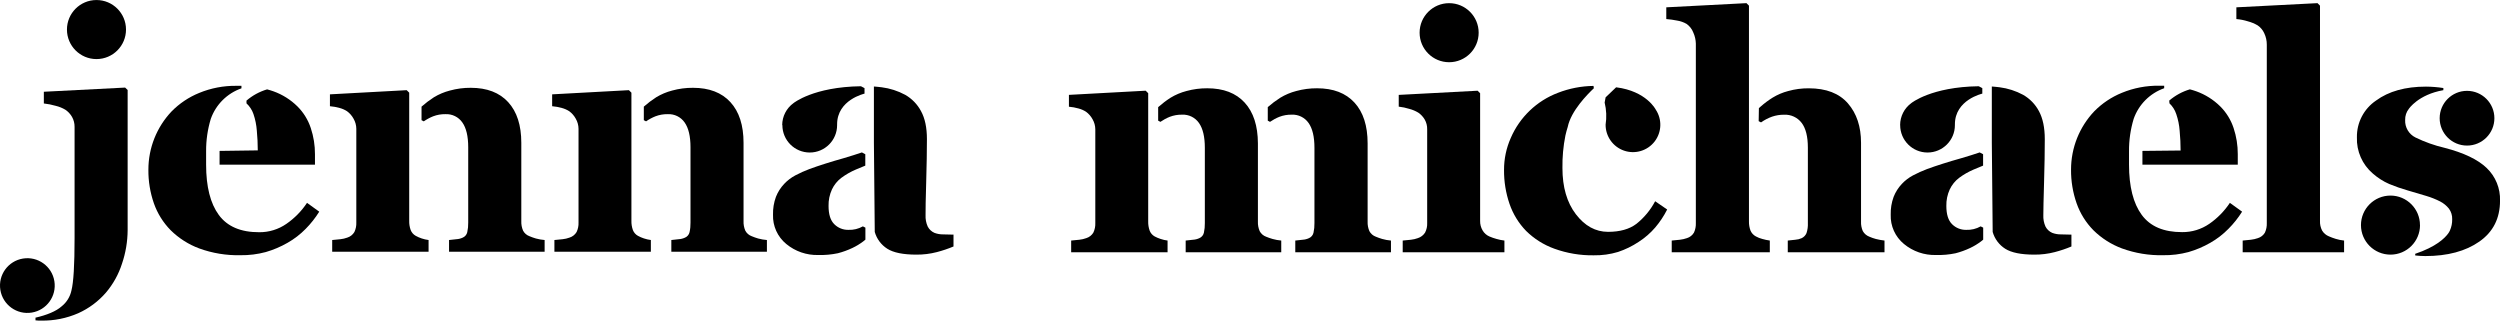
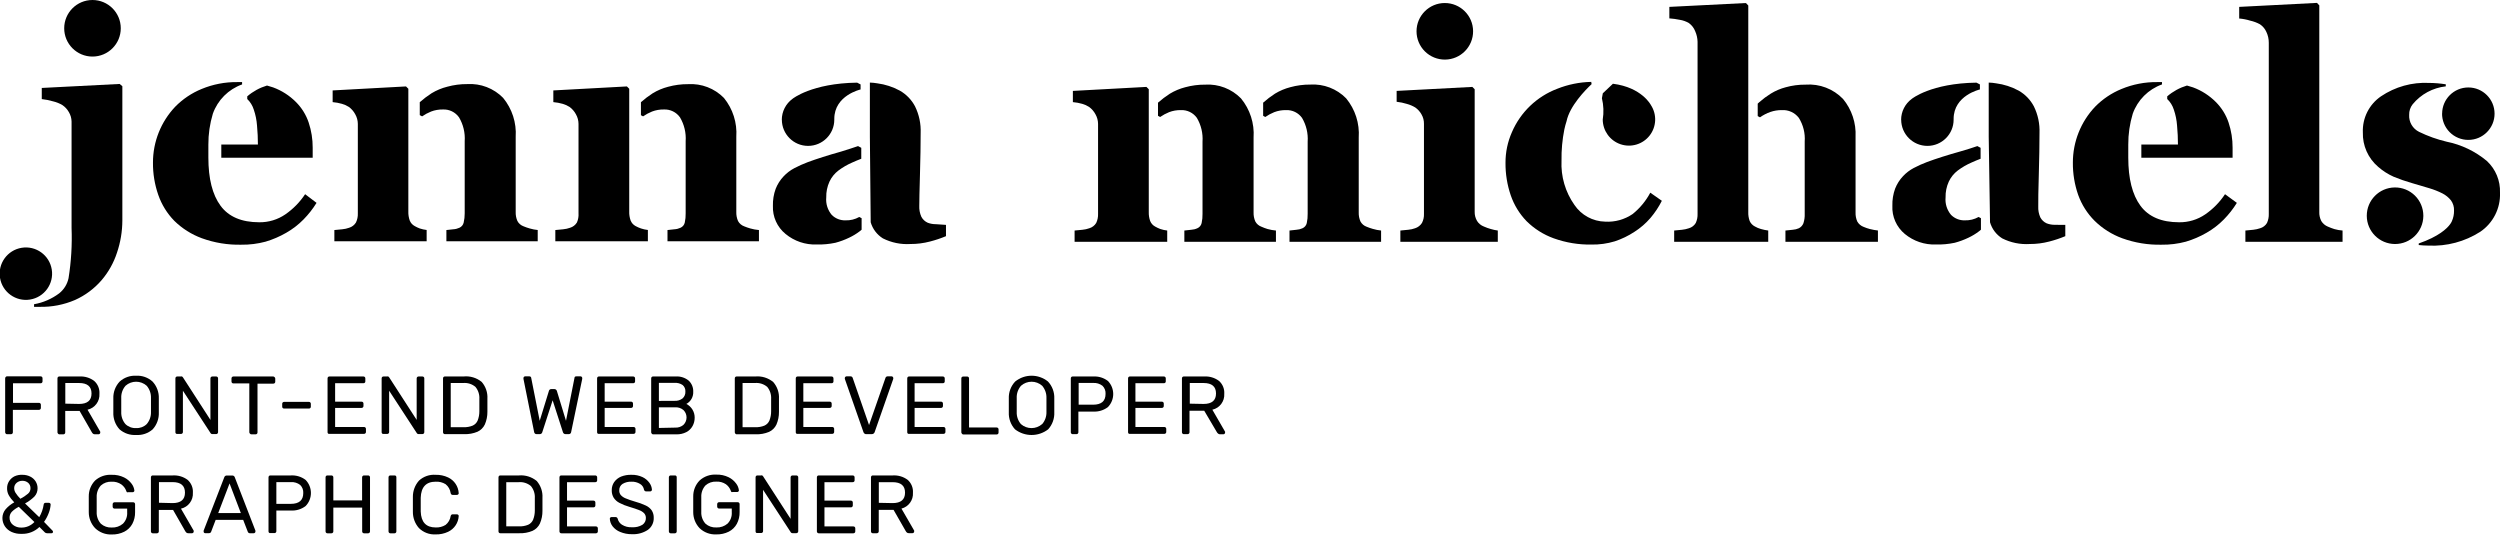
- <svg xmlns="http://www.w3.org/2000/svg" id="Layer_1" data-name="Layer 1" viewBox="0 0 993.99 127.47">
-   <defs>
-     <style>.cls-1{isolation:isolate;}</style>
-   </defs>
-   <g class="cls-1">
-     <g class="cls-1">
-       <path d="M.14,115.28a10.88,10.88,0,1,1,12.48,9A10.88,10.88,0,0,1,.14,115.28Zm50.61-79.5V91.51a42,42,0,0,1-2.24,13.31,33.53,33.53,0,0,1-6.39,11.52,31.76,31.76,0,0,1-11,8.19,35.24,35.24,0,0,1-14.76,2.94c-.79,0-1.54,0-2.25-.1l0-1.07c4.41-1,8.24-2.54,10.42-4.52a10.9,10.9,0,0,0,3.87-6.27q1.25-4.8,1.25-20.86V50.43a7.85,7.85,0,0,0-1-3.93A8.57,8.57,0,0,0,26,43.64a13.64,13.64,0,0,0-3.87-1.57,27.56,27.56,0,0,0-4.7-.93V36.48l32.32-1.66Zm-24.13-24A11.74,11.74,0,1,1,38.36,23.49,11.74,11.74,0,0,1,26.62,11.74Z" />
-       <path d="M126.93,84.16A39,39,0,0,1,121.53,91a32.78,32.78,0,0,1-7.2,5.54,39.43,39.43,0,0,1-8.67,3.68,36.9,36.9,0,0,1-10.08,1.25,44.9,44.9,0,0,1-16.35-2.69,32.08,32.08,0,0,1-11.36-7.23,28.94,28.94,0,0,1-6.69-10.72A39.57,39.57,0,0,1,59,67.46a33.64,33.64,0,0,1,9.22-23.16,32.62,32.62,0,0,1,11-7.36A37.5,37.5,0,0,1,94,34.12c.67,0,1.32,0,2,0v1A19.88,19.88,0,0,0,83.8,47.29h0A43.46,43.46,0,0,0,81.95,60.1v5.38q0,13.12,5.06,20t16.06,6.85A18.66,18.66,0,0,0,113.88,89a30.86,30.86,0,0,0,8.19-8.35ZM98,41.09,98,40a22.43,22.43,0,0,1,8.2-4.47c.88.24,1.74.49,2.53.78a26,26,0,0,1,9.53,6,21.81,21.81,0,0,1,5.31,8.61,32.46,32.46,0,0,1,1.66,10.4v4.16H87.3V60l15.19-.21q0-3.84-.38-7.87a26.25,26.25,0,0,0-1.34-6.59A10.4,10.4,0,0,0,98,41.09Z" />
-     </g>
-     <g class="cls-1">
-       <path d="M167.62,94.79a14.33,14.33,0,0,0,2.78.64v4.67H132.08V95.43c1.11-.09,2.2-.19,3.26-.32a11.38,11.38,0,0,0,2.75-.64,5,5,0,0,0,2.81-2.21,8.07,8.07,0,0,0,.77-3.8V51.21a8.14,8.14,0,0,0-1.09-4,9,9,0,0,0-2.62-3,10.59,10.59,0,0,0-2.91-1.28,20.57,20.57,0,0,0-3.87-.7V37.51l30.52-1.66,1,1V87.75a10.27,10.27,0,0,0,.58,3.71,4.48,4.48,0,0,0,2,2.3A14.37,14.37,0,0,0,167.62,94.79Zm48.92.64v4.67h-38V95.43q1.4-.19,2.92-.32a6.92,6.92,0,0,0,2.54-.64,3.07,3.07,0,0,0,1.78-2.14,16.19,16.19,0,0,0,.38-3.87V58.57q0-6.59-2.34-9.89a7.72,7.72,0,0,0-6.71-3.29,13.07,13.07,0,0,0-4.91.86,18.8,18.8,0,0,0-3.71,2l-.89-.47,0-5.38a40.38,40.38,0,0,1,4.91-3.72A23.7,23.7,0,0,1,178.88,36a30.54,30.54,0,0,1,8.29-1.09q9.66,0,14.88,5.7t5.22,16.19v31.1a8.74,8.74,0,0,0,.7,3.81,4.67,4.67,0,0,0,2.56,2.21,22.56,22.56,0,0,0,2.53.9A18.6,18.6,0,0,0,216.55,95.43Z" />
-       <path d="M256,94.79a14.33,14.33,0,0,0,2.78.64v4.67H220.43V95.43c1.11-.09,2.2-.19,3.26-.32a11.38,11.38,0,0,0,2.75-.64,5,5,0,0,0,2.81-2.21,8.07,8.07,0,0,0,.77-3.8V51.21a8.14,8.14,0,0,0-1.09-4,9,9,0,0,0-2.62-3,10.59,10.59,0,0,0-2.91-1.28,20.57,20.57,0,0,0-3.87-.7V37.51l30.52-1.66,1,1V87.75a10.27,10.27,0,0,0,.58,3.71,4.48,4.48,0,0,0,2,2.3A14.37,14.37,0,0,0,256,94.79Zm48.92.64v4.67h-38V95.43q1.4-.19,2.92-.32a6.92,6.92,0,0,0,2.54-.64,3.07,3.07,0,0,0,1.78-2.14,16.19,16.19,0,0,0,.38-3.87V58.57q0-6.59-2.34-9.89a7.72,7.72,0,0,0-6.71-3.29,13.07,13.07,0,0,0-4.91.86,18.8,18.8,0,0,0-3.71,2l-.89-.47,0-5.38a40.38,40.38,0,0,1,4.91-3.72A23.7,23.7,0,0,1,267.24,36a30.54,30.54,0,0,1,8.29-1.09q9.66,0,14.88,5.7t5.22,16.19v31.1a8.74,8.74,0,0,0,.7,3.81,4.67,4.67,0,0,0,2.56,2.21,22.56,22.56,0,0,0,2.53.9A18.6,18.6,0,0,0,304.9,95.43Z" />
-       <path d="M342.69,60.6l1.35.72v4.53c-1.26.49-2.51,1-3.76,1.56a28.37,28.37,0,0,0-5.78,3.31,12.39,12.39,0,0,0-3.72,4.59,14.92,14.92,0,0,0-1.35,6.58q0,5,2.28,7.25a7.69,7.69,0,0,0,5.62,2.25A10.75,10.75,0,0,0,343.08,90l1,.51v4.77c-.27.22-.55.47-.83.68a24.17,24.17,0,0,1-4.32,2.62,32.57,32.57,0,0,1-5.8,2.11,33.45,33.45,0,0,1-7.79.7A19.15,19.15,0,0,1,312.61,97a14.4,14.4,0,0,1-5.26-11.63,19.24,19.24,0,0,1,1.15-7.08,16,16,0,0,1,3.27-5.16,17,17,0,0,1,4.45-3.4,49.11,49.11,0,0,1,5.55-2.5q5.77-2.12,13.84-4.39C338.39,62,340.71,61.29,342.69,60.6ZM311,49.72A10.83,10.83,0,0,1,315.49,41l0,0s7.87-6.46,26.82-6.71l1.42.75v2.19s-10.9,2.44-10.9,12.21l0,0c0,.11,0,.21,0,.32a10.88,10.88,0,0,1-21.76,0Zm68.11,43.56V98a48.35,48.35,0,0,1-6.64,2.24,31.3,31.3,0,0,1-8.11,1q-7.86,0-11.56-2.33a11.71,11.71,0,0,1-5-6.69l-.34-35.47V34.39c1,.1,2.11.17,3.1.31a26.93,26.93,0,0,1,9.34,3,16.22,16.22,0,0,1,6.3,6.5q2.34,4.26,2.34,11.1,0,7.23-.29,17.15T368,85.54a9.94,9.94,0,0,0,.86,4.54,5.5,5.5,0,0,0,2.66,2.5,9.46,9.46,0,0,0,3.42.61Q377.24,93.29,379.16,93.29Z" />
-     </g>
-     <g class="cls-1">
-       <path d="M461.44,95a14.24,14.24,0,0,0,2.78.64v4.67H425.89V95.64q1.66-.13,3.26-.32a11.36,11.36,0,0,0,2.75-.64,5,5,0,0,0,2.82-2.21,8.1,8.1,0,0,0,.77-3.81V51.42a8.12,8.12,0,0,0-1.09-4,9,9,0,0,0-2.62-3,10.6,10.6,0,0,0-2.91-1.28,20.56,20.56,0,0,0-3.87-.71V37.72l30.52-1.66,1,1V88a10.27,10.27,0,0,0,.58,3.71,4.47,4.47,0,0,0,2,2.3A14,14,0,0,0,461.44,95Zm44.49,0a18.45,18.45,0,0,0,3.49.64v4.67h-38V95.64c.93-.13,1.9-.23,2.92-.32a6.9,6.9,0,0,0,2.54-.64,3.07,3.07,0,0,0,1.78-2.14,16.2,16.2,0,0,0,.38-3.87V58.78q0-6.59-2.34-9.89a7.72,7.72,0,0,0-6.71-3.3,13.07,13.07,0,0,0-4.91.86,19.06,19.06,0,0,0-3.71,2l-.89-.48,0-5.37a40.56,40.56,0,0,1,4.91-3.73,23.74,23.74,0,0,1,6.37-2.69A30.54,30.54,0,0,1,480,35.1q9.66,0,14.88,5.7T500.14,57v31.1a8.72,8.72,0,0,0,.71,3.81,4.67,4.67,0,0,0,2.56,2.21A22.4,22.4,0,0,0,505.93,95Zm47.11.64v4.67H515V95.64c.93-.13,1.9-.23,2.92-.32a6.93,6.93,0,0,0,2.54-.64,3.09,3.09,0,0,0,1.78-2.14,16.37,16.37,0,0,0,.38-3.87V58.78q0-6.59-2.34-9.89a7.73,7.73,0,0,0-6.71-3.3,13.08,13.08,0,0,0-4.91.86,19,19,0,0,0-3.71,2l-.89-.48,0-5.38A41.15,41.15,0,0,1,509,38.88a23.73,23.73,0,0,1,6.37-2.69,30.54,30.54,0,0,1,8.29-1.09q9.66,0,14.88,5.7T543.76,57v31.1a8.72,8.72,0,0,0,.71,3.81A4.67,4.67,0,0,0,547,94.1a22.33,22.33,0,0,0,2.53.9A18.47,18.47,0,0,0,553,95.64Z" />
-     </g>
-     <g class="cls-1">
-       <path d="M598.15,95.64v4.67H557.71V95.64q1.67-.13,3.27-.32a11.37,11.37,0,0,0,2.75-.64,5.31,5.31,0,0,0,2.88-2.21,7.57,7.57,0,0,0,.83-3.81V51.42a7.46,7.46,0,0,0-1-3.93,8.48,8.48,0,0,0-2.56-2.72,13.62,13.62,0,0,0-3.49-1.47,22.77,22.77,0,0,0-4.26-.9V37.73l31.36-1.66,1,1V87.83a7.16,7.16,0,0,0,1,3.81A5.8,5.8,0,0,0,592.14,94,20.9,20.9,0,0,0,595,95,19.1,19.1,0,0,0,598.15,95.64ZM564.43,13a11.74,11.74,0,1,1,11.74,11.74A11.74,11.74,0,0,1,564.43,13Z" />
-     </g>
-     <g class="cls-1">
-       <path d="M662.86,83.3a36.43,36.43,0,0,1-4.74,7.14,30.24,30.24,0,0,1-6.59,5.73,34.44,34.44,0,0,1-8.19,4,31.49,31.49,0,0,1-9.66,1.34A44,44,0,0,1,618,98.88a30.91,30.91,0,0,1-11.23-7.07,28.94,28.94,0,0,1-6.59-10.75A40.56,40.56,0,0,1,598,67.56a31,31,0,0,1,2.66-12.67,33.3,33.3,0,0,1,18.81-18,40.35,40.35,0,0,1,14.1-2.73l.14.93c-2.59,2.44-9.08,9-10.39,15.39h0c-.33,1.06-.65,2.17-.92,3.4a61,61,0,0,0-1.18,12.93q0,11.39,5.34,18.37t12.77,7q7.1,0,11.29-3.17a28.49,28.49,0,0,0,7.46-9ZM638,40.78h0l.38-2.07,4.18-4c12.06,1.5,15.75,8.86,15.75,8.86h0a10.88,10.88,0,1,1-19.93,6A22.38,22.38,0,0,0,638,40.78Z" />
-     </g>
-     <g class="cls-1">
-       <path d="M700.67,95a20.9,20.9,0,0,0,3,.64v4.67h-39V95.64q1.67-.13,3.25-.32a12.52,12.52,0,0,0,2.8-.64,4.86,4.86,0,0,0,2.8-2.21,8.32,8.32,0,0,0,.74-3.81V17.31a11.31,11.31,0,0,0-1-4.35,7.45,7.45,0,0,0-2.69-3.46,10.81,10.81,0,0,0-3.71-1.31,34.89,34.89,0,0,0-4.35-.61V2.91l31.87-1.66,1,1V88A9.91,9.91,0,0,0,696,91.7,4.71,4.71,0,0,0,698.14,94,10.49,10.49,0,0,0,700.67,95Zm48.6.64v4.67H710.81V95.64l3-.32a7.36,7.36,0,0,0,2.56-.64,3.92,3.92,0,0,0,1.89-2,11.1,11.1,0,0,0,.54-4V58.72q0-6.59-2.46-9.85a8.26,8.26,0,0,0-7-3.26,14.4,14.4,0,0,0-4.77.77,17.85,17.85,0,0,0-4.32,2.24l-.07.05-.94-.5.09-5.17.7-.63a36.11,36.11,0,0,1,4.76-3.55,23,23,0,0,1,6.17-2.62,29.72,29.72,0,0,1,8.21-1.09q10.35,0,15.56,6t5.21,15.68V88.09a8.53,8.53,0,0,0,.7,3.78,5,5,0,0,0,2.62,2.24,18,18,0,0,0,2.56.9A25.34,25.34,0,0,0,749.27,95.64Z" />
-     </g>
-     <g class="cls-1">
-       <path d="M787.12,60.6l1.35.72v4.53c-1.26.49-2.51,1-3.76,1.56a28.37,28.37,0,0,0-5.78,3.31,12.4,12.4,0,0,0-3.72,4.59,14.92,14.92,0,0,0-1.35,6.58q0,5,2.28,7.25a7.69,7.69,0,0,0,5.62,2.25A10.75,10.75,0,0,0,787.51,90l1,.51v4.77c-.27.22-.55.47-.83.68a24.16,24.16,0,0,1-4.32,2.62,32.58,32.58,0,0,1-5.8,2.11,33.46,33.46,0,0,1-7.79.7A19.15,19.15,0,0,1,757,97a14.4,14.4,0,0,1-5.26-11.63,19.25,19.25,0,0,1,1.15-7.08,16.05,16.05,0,0,1,3.27-5.16,16.94,16.94,0,0,1,4.45-3.4,49.12,49.12,0,0,1,5.55-2.5q5.77-2.12,13.84-4.39C782.82,62,785.14,61.29,787.12,60.6ZM755.48,49.72A10.84,10.84,0,0,1,759.92,41l0,0s7.87-6.46,26.82-6.71l1.42.75v2.19s-10.9,2.44-10.9,12.21l0,0c0,.11,0,.21,0,.32a10.88,10.88,0,0,1-21.76,0Zm68.11,43.56V98a48.35,48.35,0,0,1-6.64,2.24,31.3,31.3,0,0,1-8.11,1q-7.86,0-11.56-2.33a11.7,11.7,0,0,1-5-6.69l-.34-35.47V34.39c1,.1,2.11.17,3.1.31a26.94,26.94,0,0,1,9.34,3,16.23,16.23,0,0,1,6.3,6.5Q813,48.49,813,55.34q0,7.23-.29,17.15t-.29,13.05a10,10,0,0,0,.86,4.54,5.5,5.5,0,0,0,2.66,2.5,9.46,9.46,0,0,0,3.42.61Q821.67,93.29,823.59,93.29Z" />
-     </g>
-     <g class="cls-1">
-       <path d="M891.45,84.16A38.94,38.94,0,0,1,886,91a32.78,32.78,0,0,1-7.2,5.54,39.42,39.42,0,0,1-8.67,3.68,36.9,36.9,0,0,1-10.08,1.25,44.89,44.89,0,0,1-16.35-2.69,32.07,32.07,0,0,1-11.36-7.23,28.94,28.94,0,0,1-6.69-10.72,39.55,39.55,0,0,1-2.21-13.41,33.64,33.64,0,0,1,9.22-23.16,32.62,32.62,0,0,1,11-7.36,37.5,37.5,0,0,1,14.81-2.82c.67,0,1.32,0,2,0v1a19.88,19.88,0,0,0-12.13,12.17h0a43.43,43.43,0,0,0-1.85,12.81v5.38q0,13.12,5.06,20t16.06,6.85A18.66,18.66,0,0,0,878.4,89a30.86,30.86,0,0,0,8.19-8.35ZM862.57,41.09l-.09-1.1a22.43,22.43,0,0,1,8.21-4.47c.88.24,1.74.49,2.53.78a26,26,0,0,1,9.54,6,21.81,21.81,0,0,1,5.31,8.61,32.47,32.47,0,0,1,1.66,10.4v4.16H851.82V60L867,59.84q0-3.84-.38-7.87a26.28,26.28,0,0,0-1.34-6.59A10.4,10.4,0,0,0,862.57,41.09Z" />
-       <path d="M932,95.64v4.67H891.68V95.64q1.68-.13,3.25-.32a12.55,12.55,0,0,0,2.8-.64,4.87,4.87,0,0,0,2.8-2.21,8.35,8.35,0,0,0,.74-3.81V17.76a10.34,10.34,0,0,0-1-4.51,7.54,7.54,0,0,0-2.65-3.17,15.45,15.45,0,0,0-3.87-1.6,21.25,21.25,0,0,0-4.58-.9V2.91l32.25-1.66,1,1V87.83a7.69,7.69,0,0,0,.84,3.84,5.59,5.59,0,0,0,2.71,2.3,25,25,0,0,0,2.7,1A16.67,16.67,0,0,0,932,95.64Z" />
-       <path d="M994,79.8q0,10.5-8.22,16.25t-21.47,5.76a39.52,39.52,0,0,1-4-.23l-.05-.66c8.26-2.76,11.75-6.2,13.06-8l.07-.09a6.1,6.1,0,0,0,.68-1.17l0,0a10.37,10.37,0,0,0,.91-4.47,6.73,6.73,0,0,0-1.28-4.22,10.94,10.94,0,0,0-3.52-2.88,32.76,32.76,0,0,0-5.47-2.18l-7.33-2.17a69.58,69.58,0,0,1-7.46-2.59A25.38,25.38,0,0,1,943.43,69a18.06,18.06,0,0,1-6.33-14.4A17.29,17.29,0,0,1,944.68,40q7.58-5.56,19.87-5.56a46.18,46.18,0,0,1,6.92.56v.85c-10,1.76-13.73,7.43-13.73,7.43h0a6.78,6.78,0,0,0-1.46,4.39,7.38,7.38,0,0,0,4.12,7,55,55,0,0,0,11.53,4.1q11.43,2.94,16.74,8A17.18,17.18,0,0,1,994,79.8Zm-31.81,9.7a11.74,11.74,0,1,1-11.74-11.74A11.74,11.74,0,0,1,962.17,89.5ZM970,47a10.88,10.88,0,1,1,10.88,10.88A10.88,10.88,0,0,1,970,47Z" />
-     </g>
+ <svg xmlns="http://www.w3.org/2000/svg" viewBox="0 0 363.3 77.61">
+   <g id="Layer_1" data-name="Layer 1">
+     <path d="M0,40.38a3.81,3.81,0,1,1,4.37,3.15A3.81,3.81,0,0,1,0,40.38ZM17.78,12.53V32.05A14.69,14.69,0,0,1,17,36.72a11.74,11.74,0,0,1-2.24,4,11.13,11.13,0,0,1-3.85,2.87,12.35,12.35,0,0,1-5.17,1c-.28,0-.54,0-.79,0v-.38a8.55,8.55,0,0,0,3.65-1.58,3.82,3.82,0,0,0,1.36-2.2,37.12,37.12,0,0,0,.44-7.31V17.66A2.75,2.75,0,0,0,10,16.28a3,3,0,0,0-.92-1,4.77,4.77,0,0,0-1.36-.55,9.64,9.64,0,0,0-1.65-.33V12.78l11.32-.58ZM9.33,4.11a4.11,4.11,0,1,1,4.11,4.11A4.11,4.11,0,0,1,9.33,4.11Z" />
+     <path d="M46,29.48a13.61,13.61,0,0,1-1.89,2.41,11.49,11.49,0,0,1-2.52,1.94,13.83,13.83,0,0,1-3,1.29,12.92,12.92,0,0,1-3.53.44,15.72,15.72,0,0,1-5.73-.94,11.24,11.24,0,0,1-4-2.53A10.15,10.15,0,0,1,23,28.32a13.86,13.86,0,0,1-.77-4.7,11.78,11.78,0,0,1,3.23-8.11,11.43,11.43,0,0,1,3.84-2.58,13.14,13.14,0,0,1,5.19-1l.69,0v.34a7,7,0,0,0-4.25,4.26h0a15.23,15.23,0,0,0-.65,4.49v1.88q0,4.6,1.77,7t5.63,2.4a6.54,6.54,0,0,0,3.79-1.15,10.81,10.81,0,0,0,2.87-2.93ZM35.93,14.39l0-.39a7.85,7.85,0,0,1,2.87-1.57c.31.08.61.17.89.27A9.13,9.13,0,0,1,43,14.82a7.65,7.65,0,0,1,1.86,3,11.37,11.37,0,0,1,.58,3.64v1.46H32.16V21L37.48,21q0-1.34-.13-2.76a9.17,9.17,0,0,0-.47-2.31A3.64,3.64,0,0,0,35.93,14.39Z" />
+     <path d="M61,33.2a5,5,0,0,0,1,.22v1.64H48.59V33.43l1.14-.11a4,4,0,0,0,1-.22,1.75,1.75,0,0,0,1-.77A2.83,2.83,0,0,0,52,31v-13a2.85,2.85,0,0,0-.38-1.4,3.17,3.17,0,0,0-.92-1.06,3.71,3.71,0,0,0-1-.45,7.19,7.19,0,0,0-1.36-.25V13.14L59,12.56l.34.34V30.74a3.59,3.59,0,0,0,.2,1.3,1.57,1.57,0,0,0,.72.81A5.09,5.09,0,0,0,61,33.2Zm17.14.22v1.64H64.87V33.43l1-.11a2.43,2.43,0,0,0,.89-.22,1.08,1.08,0,0,0,.62-.75A5.68,5.68,0,0,0,67.53,31V20.52a6,6,0,0,0-.82-3.46,2.71,2.71,0,0,0-2.35-1.15,4.58,4.58,0,0,0-1.72.3,6.6,6.6,0,0,0-1.3.7L61,16.73V14.85a14.17,14.17,0,0,1,1.72-1.3A8.32,8.32,0,0,1,65,12.6a10.71,10.71,0,0,1,2.9-.38,6.71,6.71,0,0,1,5.21,2,8.09,8.09,0,0,1,1.83,5.67v10.9a3.06,3.06,0,0,0,.25,1.33,1.64,1.64,0,0,0,.9.77,8,8,0,0,0,.89.31A6.51,6.51,0,0,0,78.18,33.43Z" />
+     <path d="M93.15,33.2a5,5,0,0,0,1,.22v1.64H80.7V33.43l1.14-.11a4,4,0,0,0,1-.22,1.75,1.75,0,0,0,1-.77A2.83,2.83,0,0,0,84.07,31v-13a2.85,2.85,0,0,0-.38-1.4,3.17,3.17,0,0,0-.92-1.06,3.71,3.71,0,0,0-1-.45,7.19,7.19,0,0,0-1.36-.25V13.14l10.69-.58.34.34V30.74a3.59,3.59,0,0,0,.2,1.3,1.57,1.57,0,0,0,.72.81A5.06,5.06,0,0,0,93.15,33.2Zm17.14.22v1.64H97V33.43l1-.11a2.43,2.43,0,0,0,.89-.22,1.08,1.08,0,0,0,.62-.75A5.68,5.68,0,0,0,99.64,31V20.52a6,6,0,0,0-.82-3.46,2.71,2.71,0,0,0-2.35-1.15,4.58,4.58,0,0,0-1.72.3,6.6,6.6,0,0,0-1.3.7l-.31-.17V14.85a14.17,14.17,0,0,1,1.72-1.3,8.32,8.32,0,0,1,2.23-.94,10.72,10.72,0,0,1,2.9-.38,6.71,6.71,0,0,1,5.21,2A8.09,8.09,0,0,1,107,19.89v10.9a3.06,3.06,0,0,0,.25,1.33,1.64,1.64,0,0,0,.9.77,8,8,0,0,0,.89.31A6.51,6.51,0,0,0,110.29,33.43Z" />
+     <path d="M124.69,21.23l.47.25v1.59c-.44.17-.88.35-1.32.55a9.94,9.94,0,0,0-2,1.16,4.34,4.34,0,0,0-1.3,1.61,5.22,5.22,0,0,0-.47,2.3,3.45,3.45,0,0,0,.8,2.54,2.69,2.69,0,0,0,2,.79,3.77,3.77,0,0,0,2-.49l.34.18v1.67l-.29.24a8.43,8.43,0,0,1-1.52.92,11.37,11.37,0,0,1-2,.74,11.7,11.7,0,0,1-2.73.25A6.71,6.71,0,0,1,114.16,34a5,5,0,0,1-1.84-4.08,6.74,6.74,0,0,1,.4-2.48,5.63,5.63,0,0,1,1.15-1.81,5.94,5.94,0,0,1,1.56-1.19,17.21,17.21,0,0,1,1.94-.87q2-.74,4.85-1.54C123.19,21.73,124,21.47,124.69,21.23Zm-11.08-3.81a3.79,3.79,0,0,1,1.56-3.06h0s2.76-2.26,9.39-2.35l.5.26V13s-3.82.85-3.82,4.28h0s0,.07,0,.11a3.81,3.81,0,0,1-7.62,0Zm23.86,15.26v1.64a16.9,16.9,0,0,1-2.33.78,11,11,0,0,1-2.84.36,7.79,7.79,0,0,1-4-.82,4.1,4.1,0,0,1-1.77-2.34l-.12-12.42V12c.36,0,.74.06,1.08.11a9.43,9.43,0,0,1,3.27,1.06,5.68,5.68,0,0,1,2.21,2.28,8.06,8.06,0,0,1,.82,3.89q0,2.53-.1,6t-.1,4.57a3.49,3.49,0,0,0,.3,1.59,1.93,1.93,0,0,0,.93.87,3.32,3.32,0,0,0,1.2.21Z" />
+     <path d="M168.62,33.28a5,5,0,0,0,1,.22v1.64H156.16V33.5l1.14-.11a4,4,0,0,0,1-.22,1.75,1.75,0,0,0,1-.77,2.84,2.84,0,0,0,.27-1.33V18a2.85,2.85,0,0,0-.38-1.4,3.17,3.17,0,0,0-.92-1.06,3.71,3.71,0,0,0-1-.45,7.18,7.18,0,0,0-1.36-.25V13.21l10.69-.58.34.34V30.81a3.59,3.59,0,0,0,.2,1.3,1.57,1.57,0,0,0,.72.81A5,5,0,0,0,168.62,33.28Zm15.58,0a6.51,6.51,0,0,0,1.22.22v1.64H172.11V33.5l1-.11a2.43,2.43,0,0,0,.89-.22,1.07,1.07,0,0,0,.62-.75,5.68,5.68,0,0,0,.13-1.36V20.59a6,6,0,0,0-.82-3.46A2.71,2.71,0,0,0,171.61,16a4.58,4.58,0,0,0-1.72.3,6.71,6.71,0,0,0-1.3.7l-.31-.17V14.92A14.13,14.13,0,0,1,170,13.62a8.31,8.31,0,0,1,2.23-.94,10.7,10.7,0,0,1,2.9-.38,6.71,6.71,0,0,1,5.21,2A8.1,8.1,0,0,1,182.17,20V30.85a3.06,3.06,0,0,0,.25,1.33,1.64,1.64,0,0,0,.9.77A7.92,7.92,0,0,0,184.2,33.28Zm16.5.22v1.64H187.39V33.5l1-.11a2.44,2.44,0,0,0,.89-.22,1.08,1.08,0,0,0,.62-.75,5.74,5.74,0,0,0,.13-1.36V20.59a6,6,0,0,0-.82-3.46A2.71,2.71,0,0,0,186.89,16a4.58,4.58,0,0,0-1.72.3,6.68,6.68,0,0,0-1.3.7l-.31-.17V14.92a14.37,14.37,0,0,1,1.72-1.31,8.31,8.31,0,0,1,2.23-.94,10.7,10.7,0,0,1,2.9-.38,6.71,6.71,0,0,1,5.21,2A8.1,8.1,0,0,1,197.45,20V30.85a3.06,3.06,0,0,0,.25,1.33,1.64,1.64,0,0,0,.9.77,7.89,7.89,0,0,0,.89.31A6.52,6.52,0,0,0,200.7,33.5Z" />
+     <path d="M217.66,33.5v1.64H203.5V33.5l1.14-.11a4,4,0,0,0,1-.22,1.86,1.86,0,0,0,1-.77,2.65,2.65,0,0,0,.29-1.33V18a2.61,2.61,0,0,0-.36-1.38,3,3,0,0,0-.9-1,4.76,4.76,0,0,0-1.22-.52,8,8,0,0,0-1.49-.31V13.21l11-.58.34.34v17.8a2.51,2.51,0,0,0,.34,1.33,2,2,0,0,0,1,.82,7.36,7.36,0,0,0,1,.36A6.69,6.69,0,0,0,217.66,33.5ZM205.85,4.55A4.11,4.11,0,1,1,210,8.66,4.11,4.11,0,0,1,205.85,4.55Z" />
+     <path d="M241.5,29.18a12.75,12.75,0,0,1-1.66,2.5,10.59,10.59,0,0,1-2.31,2,12.09,12.09,0,0,1-2.87,1.39,11,11,0,0,1-3.38.47,15.41,15.41,0,0,1-5.5-.91,10.83,10.83,0,0,1-3.93-2.48,10.14,10.14,0,0,1-2.31-3.77,14.21,14.21,0,0,1-.76-4.73,10.87,10.87,0,0,1,.93-4.44,11.67,11.67,0,0,1,6.59-6.31,14.13,14.13,0,0,1,4.94-1l.05.33c-.91.85-3.18,3.17-3.64,5.39h0c-.12.37-.23.76-.32,1.19a21.36,21.36,0,0,0-.41,4.53,10.3,10.3,0,0,0,1.87,6.43,5.51,5.51,0,0,0,4.47,2.44,6.41,6.41,0,0,0,4-1.11A10,10,0,0,0,239.82,28Zm-8.71-14.9h0l.13-.72,1.47-1.39c4.22.53,5.52,3.1,5.52,3.1h0a3.81,3.81,0,1,1-7,2.11A7.84,7.84,0,0,0,232.79,14.28Z" />
+     <path d="M255.9,33.28a7.3,7.3,0,0,0,1.06.22v1.64H243.29V33.5l1.14-.11a4.4,4.4,0,0,0,1-.22,1.7,1.7,0,0,0,1-.77,2.91,2.91,0,0,0,.26-1.33v-25a4,4,0,0,0-.34-1.52,2.61,2.61,0,0,0-.94-1.21,3.77,3.77,0,0,0-1.3-.46,12.26,12.26,0,0,0-1.52-.21V1L253.72.44l.34.36v30a3.46,3.46,0,0,0,.2,1.31,1.65,1.65,0,0,0,.76.8A3.68,3.68,0,0,0,255.9,33.28Zm17,.22v1.64H259.46V33.5l1.05-.11a2.58,2.58,0,0,0,.9-.22,1.37,1.37,0,0,0,.66-.72,3.89,3.89,0,0,0,.19-1.39V20.57a5.71,5.71,0,0,0-.86-3.45A2.89,2.89,0,0,0,258.94,16a5,5,0,0,0-1.67.27,6.25,6.25,0,0,0-1.51.78l0,0-.33-.18,0-1.81.24-.22a12.65,12.65,0,0,1,1.67-1.24,8,8,0,0,1,2.16-.92,10.4,10.4,0,0,1,2.88-.38,6.86,6.86,0,0,1,5.45,2.08,8,8,0,0,1,1.82,5.49v11a3,3,0,0,0,.25,1.32,1.74,1.74,0,0,0,.92.78,6.35,6.35,0,0,0,.9.31A8.88,8.88,0,0,0,272.93,33.5Z" />
+     <path d="M287.35,21.23l.47.25v1.59c-.44.17-.88.35-1.32.55a9.94,9.94,0,0,0-2,1.16,4.34,4.34,0,0,0-1.3,1.61,5.22,5.22,0,0,0-.47,2.3,3.45,3.45,0,0,0,.8,2.54,2.69,2.69,0,0,0,2,.79,3.77,3.77,0,0,0,2-.49l.34.18v1.67l-.29.24a8.43,8.43,0,0,1-1.52.92,11.37,11.37,0,0,1-2,.74,11.7,11.7,0,0,1-2.73.25A6.71,6.71,0,0,1,276.81,34,5,5,0,0,1,275,29.89a6.74,6.74,0,0,1,.4-2.48,5.63,5.63,0,0,1,1.15-1.81,5.94,5.94,0,0,1,1.56-1.19,17.21,17.21,0,0,1,1.94-.87q2-.74,4.85-1.54C285.84,21.73,286.66,21.47,287.35,21.23Zm-11.08-3.81a3.79,3.79,0,0,1,1.56-3.06h0s2.76-2.26,9.39-2.35l.5.26V13s-3.82.85-3.82,4.28h0s0,.07,0,.11a3.81,3.81,0,0,1-7.62,0Zm23.86,15.26v1.64a16.9,16.9,0,0,1-2.33.78,11,11,0,0,1-2.84.36,7.79,7.79,0,0,1-4-.82,4.1,4.1,0,0,1-1.77-2.34L289,19.87V12c.36,0,.74.06,1.08.11a9.43,9.43,0,0,1,3.27,1.06,5.68,5.68,0,0,1,2.21,2.28,8.06,8.06,0,0,1,.82,3.89q0,2.53-.1,6T296.2,30a3.49,3.49,0,0,0,.3,1.59,1.93,1.93,0,0,0,.93.87,3.32,3.32,0,0,0,1.2.21Z" />
+     <path d="M325.06,29.48a13.61,13.61,0,0,1-1.89,2.41,11.49,11.49,0,0,1-2.52,1.94,13.83,13.83,0,0,1-3,1.29,12.92,12.92,0,0,1-3.53.44,15.72,15.72,0,0,1-5.73-.94,11.24,11.24,0,0,1-4-2.53A10.15,10.15,0,0,1,302,28.32a13.86,13.86,0,0,1-.77-4.7,11.78,11.78,0,0,1,3.23-8.11,11.43,11.43,0,0,1,3.84-2.58,13.14,13.14,0,0,1,5.19-1l.69,0v.34a7,7,0,0,0-4.25,4.26h0a15.23,15.23,0,0,0-.65,4.49v1.88q0,4.6,1.77,7t5.63,2.4a6.54,6.54,0,0,0,3.79-1.15,10.81,10.81,0,0,0,2.87-2.93ZM314.94,14.39l0-.39a7.85,7.85,0,0,1,2.87-1.57c.31.08.61.17.89.27A9.13,9.13,0,0,1,322,14.82a7.65,7.65,0,0,1,1.86,3,11.37,11.37,0,0,1,.58,3.64v1.46H311.18V21L316.5,21q0-1.34-.13-2.76a9.17,9.17,0,0,0-.47-2.31A3.64,3.64,0,0,0,314.94,14.39Z" />
+     <path d="M340.42,33.5v1.64H326.3V33.5l1.14-.11a4.41,4.41,0,0,0,1-.22,1.71,1.71,0,0,0,1-.77,2.93,2.93,0,0,0,.26-1.33V6.22a3.62,3.62,0,0,0-.35-1.58,2.64,2.64,0,0,0-.93-1.11A5.41,5.41,0,0,0,327,3a7.43,7.43,0,0,0-1.6-.31V1l11.3-.58.34.36v30a2.69,2.69,0,0,0,.29,1.34,2,2,0,0,0,.95.81,8.81,8.81,0,0,0,.95.36A5.82,5.82,0,0,0,340.42,33.5Z" />
+     <path d="M363.3,28a6.55,6.55,0,0,1-2.88,5.69,12.84,12.84,0,0,1-7.52,2,13.75,13.75,0,0,1-1.41-.08l0-.23c2.89-1,4.12-2.17,4.57-2.81l0,0a2.17,2.17,0,0,0,.24-.41h0a3.64,3.64,0,0,0,.32-1.57,2.36,2.36,0,0,0-.45-1.48,3.82,3.82,0,0,0-1.23-1,11.43,11.43,0,0,0-1.92-.76l-2.57-.76a24.41,24.41,0,0,1-2.61-.91,8.9,8.9,0,0,1-2.25-1.44,6.33,6.33,0,0,1-2.22-5A6.06,6.06,0,0,1,346,14a11.48,11.48,0,0,1,7-1.95,16.2,16.2,0,0,1,2.42.2v.3a7.26,7.26,0,0,0-4.81,2.6h0a2.37,2.37,0,0,0-.51,1.54,2.59,2.59,0,0,0,1.44,2.47,19.29,19.29,0,0,0,4,1.43,13.17,13.17,0,0,1,5.86,2.81A6,6,0,0,1,363.3,28Zm-11.14,3.4A4.11,4.11,0,1,1,348,27.24,4.11,4.11,0,0,1,352.16,31.35Zm2.73-14.88a3.81,3.81,0,1,1,3.81,3.81A3.81,3.81,0,0,1,354.88,16.47Z" />
+     <path d="M.82,63a.28.28,0,0,1-.07-.2V55a.3.3,0,0,1,.07-.21A.25.25,0,0,1,1,54.69H5.89a.27.27,0,0,1,.29.29v.44a.27.27,0,0,1-.08.2.28.28,0,0,1-.21.08h-4v2.84H5.65a.28.28,0,0,1,.21.08.27.27,0,0,1,.08.2v.46a.26.26,0,0,1-.08.2.29.29,0,0,1-.2.08H1.87v3.26a.26.26,0,0,1-.08.2.29.29,0,0,1-.2.08H1A.25.25,0,0,1,.82,63Z" />
+     <path d="M8.42,63a.28.28,0,0,1-.07-.2V55a.3.3,0,0,1,.07-.21.25.25,0,0,1,.19-.08h2.93a3.26,3.26,0,0,1,2.14.64,2.29,2.29,0,0,1,.77,1.87,2.23,2.23,0,0,1-1.73,2.32l1.85,3.2a.3.3,0,0,1,0,.13.25.25,0,0,1-.24.24h-.53a.43.43,0,0,1-.28-.08.78.78,0,0,1-.19-.24l-1.76-3.07H9.48v3.12a.26.26,0,0,1-.08.2.29.29,0,0,1-.2.08H8.61A.25.25,0,0,1,8.42,63Zm3.07-4.3q1.81,0,1.81-1.52t-1.81-1.52h-2v3Z" />
+     <path d="M17.37,62.39a3.44,3.44,0,0,1-.9-2.48q0-.36,0-1t0-1a3.4,3.4,0,0,1,.93-2.47,3.31,3.31,0,0,1,2.38-.84,3.29,3.29,0,0,1,2.38.84,3.42,3.42,0,0,1,.92,2.47q0,.7,0,1t0,1a3.46,3.46,0,0,1-.89,2.48,3.31,3.31,0,0,1-2.41.82A3.33,3.33,0,0,1,17.37,62.39Zm3.95-.76a2.59,2.59,0,0,0,.62-1.78q0-.72,0-1t0-1a2.62,2.62,0,0,0-.62-1.79,2.31,2.31,0,0,0-3.08,0,2.56,2.56,0,0,0-.62,1.79q0,.35,0,1t0,1a2.56,2.56,0,0,0,.61,1.78,2.08,2.08,0,0,0,1.55.58A2.06,2.06,0,0,0,21.32,61.63Z" />
+     <path d="M25.56,63a.28.28,0,0,1-.07-.2V55a.3.3,0,0,1,.07-.21.25.25,0,0,1,.19-.08h.53a.29.29,0,0,1,.18,0l.12.12,4,6.19V55a.28.28,0,0,1,.08-.21.27.27,0,0,1,.2-.08h.54a.27.27,0,0,1,.29.29V62.8a.29.29,0,0,1-.08.2.26.26,0,0,1-.2.08h-.54a.3.3,0,0,1-.29-.17l-4-6.13v6a.27.27,0,0,1-.28.28h-.55A.25.25,0,0,1,25.56,63Z" />
+     <path d="M36.31,63a.27.27,0,0,1-.08-.2V55.72H33.92a.27.27,0,0,1-.28-.28V55a.28.28,0,0,1,.08-.21.27.27,0,0,1,.2-.08h5.76a.26.26,0,0,1,.2.08A.3.3,0,0,1,40,55v.47a.27.27,0,0,1-.28.28h-2.3v7.09a.26.26,0,0,1-.08.2.29.29,0,0,1-.2.08h-.58A.27.27,0,0,1,36.31,63Z" />
+     <path d="M41.09,59.3a.25.25,0,0,1-.08-.19v-.43a.27.27,0,0,1,.28-.28h3.6a.27.27,0,0,1,.28.28v.43a.25.25,0,0,1-.08.19.28.28,0,0,1-.2.07h-3.6A.28.28,0,0,1,41.09,59.3Z" />
+     <path d="M47.67,63a.28.28,0,0,1-.07-.2V55a.3.3,0,0,1,.07-.21.25.25,0,0,1,.19-.08H52.8a.27.27,0,0,1,.29.29v.43a.25.25,0,0,1-.08.19.3.3,0,0,1-.21.07H48.7v2.68h3.83a.27.27,0,0,1,.29.29V59a.27.27,0,0,1-.08.2.28.28,0,0,1-.21.08H48.7v2.77h4.19a.27.27,0,0,1,.29.29v.43a.26.26,0,0,1-.08.2.29.29,0,0,1-.2.08h-5A.25.25,0,0,1,47.67,63Z" />
+     <path d="M55.53,63a.28.28,0,0,1-.07-.2V55a.3.3,0,0,1,.07-.21.25.25,0,0,1,.19-.08h.53a.29.29,0,0,1,.18,0l.12.12,4,6.19V55a.28.28,0,0,1,.08-.21.27.27,0,0,1,.2-.08h.54a.27.27,0,0,1,.29.29V62.8a.29.29,0,0,1-.08.2.26.26,0,0,1-.2.08h-.54a.3.3,0,0,1-.29-.17l-4-6.13v6a.27.27,0,0,1-.28.28h-.55A.25.25,0,0,1,55.53,63Z" />
+     <path d="M64.45,63a.28.28,0,0,1-.07-.2V55a.3.3,0,0,1,.07-.21.25.25,0,0,1,.19-.08h2.71A3.58,3.58,0,0,1,70,55.5a3.41,3.41,0,0,1,.83,2.44q0,.35,0,.94t0,.95a4.54,4.54,0,0,1-.37,1.85,2.2,2.2,0,0,1-1.07,1.06,4.57,4.57,0,0,1-1.94.35H64.64A.25.25,0,0,1,64.45,63Zm2.9-.92a3.19,3.19,0,0,0,1.34-.23,1.43,1.43,0,0,0,.72-.73,3.63,3.63,0,0,0,.25-1.35q0-.72,0-.9t0-.89a2.51,2.51,0,0,0-.57-1.76,2.43,2.43,0,0,0-1.79-.56H65.5v6.42Z" />
+     <path d="M77.62,62.78l-1.55-7.72,0-.13a.25.25,0,0,1,.24-.24h.59q.25,0,.29.2l1.24,6.26,1.33-4.32a.35.35,0,0,1,.37-.29h.42a.38.38,0,0,1,.38.29l1.32,4.32,1.24-6.26q0-.2.3-.2h.58a.25.25,0,0,1,.24.24.69.69,0,0,1,0,.13L83,62.78a.34.34,0,0,1-.37.31h-.43a.39.39,0,0,1-.4-.3l-1.49-4.62-1.5,4.62a.37.37,0,0,1-.38.3H78A.35.35,0,0,1,77.62,62.78Z" />
+     <path d="M86.84,63a.28.28,0,0,1-.07-.2V55a.3.3,0,0,1,.07-.21.25.25,0,0,1,.19-.08H92a.27.27,0,0,1,.29.29v.43a.25.25,0,0,1-.08.19.3.3,0,0,1-.21.07H87.87v2.68H91.7a.27.27,0,0,1,.29.29V59a.27.27,0,0,1-.08.2.28.28,0,0,1-.21.08H87.87v2.77h4.19a.27.27,0,0,1,.29.29v.43a.26.26,0,0,1-.08.2.29.29,0,0,1-.2.08H87A.25.25,0,0,1,86.84,63Z" />
+     <path d="M94.7,63a.28.28,0,0,1-.07-.2V55a.3.3,0,0,1,.07-.21.25.25,0,0,1,.19-.08h3.28a2.7,2.7,0,0,1,1.92.61,2.1,2.1,0,0,1,.65,1.6,1.91,1.91,0,0,1-1,1.78,2.21,2.21,0,0,1,1.21,2,2.48,2.48,0,0,1-.31,1.22,2.2,2.2,0,0,1-.91.88,3,3,0,0,1-1.43.32H94.89A.25.25,0,0,1,94.7,63ZM98,58.25a1.76,1.76,0,0,0,1.19-.35,1.24,1.24,0,0,0,.41-1,1.15,1.15,0,0,0-.4-.95A1.87,1.87,0,0,0,98,55.64H95.75v2.62Zm.12,3.89a1.69,1.69,0,0,0,1.21-.41,1.51,1.51,0,0,0,0-2.13,1.7,1.7,0,0,0-1.21-.41H95.75v3Z" />
+     <path d="M106.85,63a.28.28,0,0,1-.07-.2V55a.3.3,0,0,1,.07-.21.25.25,0,0,1,.19-.08h2.71a3.58,3.58,0,0,1,2.62.81,3.41,3.41,0,0,1,.83,2.44q0,.35,0,.94t0,.95a4.54,4.54,0,0,1-.37,1.85,2.2,2.2,0,0,1-1.07,1.06,4.57,4.57,0,0,1-1.94.35H107A.25.25,0,0,1,106.85,63Zm2.9-.92a3.19,3.19,0,0,0,1.34-.23,1.43,1.43,0,0,0,.72-.73,3.63,3.63,0,0,0,.25-1.35q0-.72,0-.9t0-.89a2.51,2.51,0,0,0-.57-1.76,2.43,2.43,0,0,0-1.79-.56h-1.79v6.42Z" />
+     <path d="M115.71,63a.28.28,0,0,1-.07-.2V55a.3.3,0,0,1,.07-.21.25.25,0,0,1,.19-.08h4.93a.27.27,0,0,1,.29.29v.43a.25.25,0,0,1-.08.19.3.3,0,0,1-.21.07h-4.09v2.68h3.83a.27.27,0,0,1,.29.29V59a.27.27,0,0,1-.08.2.28.28,0,0,1-.21.08h-3.83v2.77h4.19a.27.27,0,0,1,.29.29v.43a.26.26,0,0,1-.08.2.29.29,0,0,1-.2.08h-5A.25.25,0,0,1,115.71,63Z" />
+     <path d="M125.47,62.78l-2.7-7.72,0-.13a.22.22,0,0,1,.08-.17.25.25,0,0,1,.17-.07h.58a.32.32,0,0,1,.21.07.31.31,0,0,1,.1.15l2.38,6.86,2.39-6.86a.31.31,0,0,1,.1-.15.32.32,0,0,1,.21-.07h.58a.25.25,0,0,1,.24.24.58.58,0,0,1,0,.13l-2.7,7.72a.43.43,0,0,1-.43.31h-.73A.43.43,0,0,1,125.47,62.78Z" />
+     <path d="M131.91,63a.28.28,0,0,1-.07-.2V55a.3.3,0,0,1,.07-.21.25.25,0,0,1,.19-.08H137a.27.27,0,0,1,.29.29v.43a.25.25,0,0,1-.08.19.3.3,0,0,1-.21.07h-4.09v2.68h3.83a.27.27,0,0,1,.29.29V59a.27.27,0,0,1-.08.2.28.28,0,0,1-.21.08h-3.83v2.77h4.19a.27.27,0,0,1,.29.29v.43a.26.26,0,0,1-.08.2.29.29,0,0,1-.2.08h-5A.25.25,0,0,1,131.91,63Z" />
+     <path d="M139.77,63a.28.28,0,0,1-.07-.2V55a.28.28,0,0,1,.07-.2.25.25,0,0,1,.19-.08h.6a.25.25,0,0,1,.19.08.28.28,0,0,1,.07.2v7.12h4a.28.28,0,0,1,.21.08.27.27,0,0,1,.08.2v.46a.26.26,0,0,1-.08.2.29.29,0,0,1-.2.08H140A.25.25,0,0,1,139.77,63Z" />
+     <path d="M147.5,62.39a3.44,3.44,0,0,1-.9-2.48q0-.36,0-1t0-1a3.4,3.4,0,0,1,.93-2.47,3.79,3.79,0,0,1,4.76,0,3.42,3.42,0,0,1,.92,2.47q0,.7,0,1t0,1a3.46,3.46,0,0,1-.89,2.48,3.94,3.94,0,0,1-4.82,0Zm3.95-.76a2.59,2.59,0,0,0,.62-1.78q0-.72,0-1t0-1a2.62,2.62,0,0,0-.62-1.79,2.31,2.31,0,0,0-3.08,0,2.56,2.56,0,0,0-.62,1.79q0,.35,0,1t0,1a2.56,2.56,0,0,0,.61,1.78,2.33,2.33,0,0,0,3.08,0Z" />
+     <path d="M155.68,63a.28.28,0,0,1-.07-.2V55a.3.3,0,0,1,.07-.21.25.25,0,0,1,.19-.08h3a3.2,3.2,0,0,1,2.13.65,2.72,2.72,0,0,1,0,3.8,3.22,3.22,0,0,1-2.13.65h-2.16v3a.27.27,0,0,1-.28.28h-.6A.25.25,0,0,1,155.68,63Zm3.17-4.19q1.81,0,1.81-1.57a1.51,1.51,0,0,0-.45-1.18,2,2,0,0,0-1.36-.41h-2.1v3.16Z" />
+     <path d="M164,63a.28.28,0,0,1-.07-.2V55a.3.3,0,0,1,.07-.21.25.25,0,0,1,.19-.08h4.93a.27.27,0,0,1,.29.29v.43a.25.25,0,0,1-.08.19.3.3,0,0,1-.21.07H165v2.68h3.83a.27.27,0,0,1,.29.29V59a.27.27,0,0,1-.08.2.28.28,0,0,1-.21.08H165v2.77h4.19a.27.27,0,0,1,.29.29v.43a.26.26,0,0,1-.08.2.29.29,0,0,1-.2.08h-5A.25.25,0,0,1,164,63Z" />
+     <path d="M171.83,63a.28.28,0,0,1-.07-.2V55a.3.3,0,0,1,.07-.21.25.25,0,0,1,.19-.08H175a3.26,3.26,0,0,1,2.14.64,2.29,2.29,0,0,1,.77,1.87,2.23,2.23,0,0,1-1.73,2.32l1.85,3.2a.3.3,0,0,1,0,.13.25.25,0,0,1-.24.24h-.53A.43.43,0,0,1,177,63a.78.78,0,0,1-.19-.24L175,59.69h-2.14v3.12a.26.26,0,0,1-.08.2.29.29,0,0,1-.2.08H172A.25.25,0,0,1,171.83,63Zm3.07-4.3q1.81,0,1.81-1.52t-1.81-1.52h-2v3Z" />
+     <path d="M1.7,77.31a2.32,2.32,0,0,1-1-.84,2.21,2.21,0,0,1-.35-1.22A2,2,0,0,1,.82,74a4.64,4.64,0,0,1,1.25-1,5.08,5.08,0,0,1-.81-1.06,2,2,0,0,1-.23-1,1.83,1.83,0,0,1,.28-1,2,2,0,0,1,.79-.72A2.46,2.46,0,0,1,3.26,69a2.47,2.47,0,0,1,1.14.26,1.93,1.93,0,0,1,.78.7,1.85,1.85,0,0,1,.28,1A1.72,1.72,0,0,1,5,72.16a5.92,5.92,0,0,1-1.36,1l2.06,2a5.06,5.06,0,0,0,.65-1.85.28.28,0,0,1,.08-.17.25.25,0,0,1,.19-.07h.49a.25.25,0,0,1,.25.25,4.1,4.1,0,0,1-.27,1.21,5.72,5.72,0,0,1-.69,1.31L7.6,77.08a.22.22,0,0,1,.1.18.2.2,0,0,1-.23.23H6.84a.44.44,0,0,1-.32-.12l-.79-.79a3.56,3.56,0,0,1-2.59,1A3.25,3.25,0,0,1,1.7,77.31Zm2.42-.84A2.64,2.64,0,0,0,5,75.86L2.73,73.65a3.91,3.91,0,0,0-1,.71,1.22,1.22,0,0,0-.34.86,1.28,1.28,0,0,0,.5,1.06,1.88,1.88,0,0,0,1.19.39A2.58,2.58,0,0,0,4.12,76.47Zm-.06-4.72a1,1,0,0,0,.37-.8,1,1,0,0,0-.34-.79,1.25,1.25,0,0,0-.85-.29,1.23,1.23,0,0,0-.83.3,1,1,0,0,0-.35.78,1.29,1.29,0,0,0,.19.65,5.1,5.1,0,0,0,.71.88A5.58,5.58,0,0,0,4.06,71.75Z" />
+     <path d="M13.82,76.75a3.37,3.37,0,0,1-.92-2.34q0-.36,0-1.13t0-1.13a3.27,3.27,0,0,1,.92-2.32A3.31,3.31,0,0,1,16.24,69a3.81,3.81,0,0,1,1.79.38,3,3,0,0,1,1.1.92,2,2,0,0,1,.4,1v0a.2.2,0,0,1-.08.16.26.26,0,0,1-.17.07h-.67a.24.24,0,0,1-.16,0,.44.44,0,0,1-.1-.18,2,2,0,0,0-.71-.95A2.28,2.28,0,0,0,16.24,70a2.19,2.19,0,0,0-1.58.55,2.37,2.37,0,0,0-.61,1.7q0,.35,0,1.07t0,1.07a2.39,2.39,0,0,0,.61,1.72,2.19,2.19,0,0,0,1.58.55,2.33,2.33,0,0,0,1.63-.56,2.15,2.15,0,0,0,.61-1.67v-.52H16.65a.26.26,0,0,1-.2-.08.29.29,0,0,1-.08-.2v-.36a.29.29,0,0,1,.08-.2.26.26,0,0,1,.2-.08h2.69a.27.27,0,0,1,.29.29v1.14a3.52,3.52,0,0,1-.4,1.71,2.75,2.75,0,0,1-1.17,1.14,3.85,3.85,0,0,1-1.81.4A3.28,3.28,0,0,1,13.82,76.75Z" />
+     <path d="M22,77.41a.28.28,0,0,1-.07-.2V69.38a.3.3,0,0,1,.07-.21.25.25,0,0,1,.19-.08h2.93a3.26,3.26,0,0,1,2.14.64,2.29,2.29,0,0,1,.77,1.87,2.23,2.23,0,0,1-1.73,2.32l1.85,3.2a.3.3,0,0,1,0,.13.25.25,0,0,1-.24.24h-.53a.43.43,0,0,1-.28-.08.78.78,0,0,1-.19-.24l-1.76-3.07H23.08v3.12a.26.26,0,0,1-.08.2.29.29,0,0,1-.2.08h-.58A.25.25,0,0,1,22,77.41Zm3.07-4.3q1.81,0,1.81-1.52T25.1,70.06h-2v3Z" />
+     <path d="M29.66,77.42a.23.23,0,0,1-.07-.17l0-.13,3-7.76a.37.37,0,0,1,.38-.26h.77a.37.37,0,0,1,.38.26l3,7.76,0,.13a.22.22,0,0,1-.08.17.25.25,0,0,1-.17.07h-.56a.29.29,0,0,1-.2-.07.31.31,0,0,1-.1-.14l-.67-1.73h-4l-.66,1.73a.31.31,0,0,1-.3.2h-.58A.23.23,0,0,1,29.66,77.42Zm2.05-2.86H35l-1.64-4.31Z" />
+     <path d="M39.09,77.41a.28.28,0,0,1-.07-.2V69.38a.3.3,0,0,1,.07-.21.25.25,0,0,1,.19-.08h3a3.2,3.2,0,0,1,2.13.65,2.72,2.72,0,0,1,0,3.8,3.22,3.22,0,0,1-2.13.65H40.16v3a.27.27,0,0,1-.28.28h-.6A.25.25,0,0,1,39.09,77.41Zm3.17-4.19q1.81,0,1.81-1.57a1.51,1.51,0,0,0-.45-1.18,2,2,0,0,0-1.36-.41h-2.1v3.16Z" />
+     <path d="M47.38,77.41a.28.28,0,0,1-.07-.2V69.38a.3.3,0,0,1,.07-.21.25.25,0,0,1,.19-.08h.58a.27.27,0,0,1,.29.29v3.34h4.18V69.38a.28.28,0,0,1,.08-.21.27.27,0,0,1,.2-.08h.58a.27.27,0,0,1,.29.29v7.84a.26.26,0,0,1-.08.2.29.29,0,0,1-.2.08h-.58a.27.27,0,0,1-.28-.28V73.76H48.44v3.46a.26.26,0,0,1-.08.2.29.29,0,0,1-.2.08h-.58A.25.25,0,0,1,47.38,77.41Z" />
+     <path d="M56.53,77.41a.28.28,0,0,1-.07-.2V69.37a.28.28,0,0,1,.07-.2.25.25,0,0,1,.19-.08h.6a.25.25,0,0,1,.28.28v7.85a.27.27,0,0,1-.28.28h-.6A.25.25,0,0,1,56.53,77.41Z" />
+     <path d="M60.88,76.74A3.51,3.51,0,0,1,60,74.36q0-.32,0-1.06t0-1.08a3.51,3.51,0,0,1,.89-2.38A3.21,3.21,0,0,1,63.31,69a4,4,0,0,1,1.81.38,2.68,2.68,0,0,1,1.54,2.3.22.22,0,0,1-.08.17.28.28,0,0,1-.19.07h-.6a.29.29,0,0,1-.19-.06.37.37,0,0,1-.11-.2,2,2,0,0,0-.74-1.3A2.49,2.49,0,0,0,63.31,70q-2.09,0-2.17,2.33,0,.32,0,1t0,1q.08,2.32,2.17,2.32a2.5,2.5,0,0,0,1.44-.37A2,2,0,0,0,65.49,75a.38.38,0,0,1,.11-.2.29.29,0,0,1,.19-.06h.6a.28.28,0,0,1,.19.07.22.22,0,0,1,.08.17,2.68,2.68,0,0,1-1.54,2.3,4,4,0,0,1-1.81.38A3.21,3.21,0,0,1,60.88,76.74Z" />
+     <path d="M72.51,77.41a.28.28,0,0,1-.07-.2V69.38a.3.3,0,0,1,.07-.21.25.25,0,0,1,.19-.08h2.71A3.58,3.58,0,0,1,78,69.9a3.41,3.41,0,0,1,.83,2.44q0,.35,0,.94t0,.95a4.54,4.54,0,0,1-.37,1.85,2.2,2.2,0,0,1-1.07,1.06,4.57,4.57,0,0,1-1.94.35H72.7A.25.25,0,0,1,72.51,77.41Zm2.9-.92a3.19,3.19,0,0,0,1.34-.23,1.43,1.43,0,0,0,.72-.73,3.63,3.63,0,0,0,.25-1.35q0-.72,0-.9t0-.89a2.51,2.51,0,0,0-.57-1.76,2.43,2.43,0,0,0-1.79-.56H73.57v6.42Z" />
+     <path d="M81.37,77.41a.28.28,0,0,1-.07-.2V69.38a.3.3,0,0,1,.07-.21.25.25,0,0,1,.19-.08h4.93a.27.27,0,0,1,.29.29v.43a.25.25,0,0,1-.08.19.3.3,0,0,1-.21.07H82.4v2.68h3.83a.27.27,0,0,1,.29.29v.41a.27.27,0,0,1-.08.2.28.28,0,0,1-.21.08H82.4v2.77h4.19a.27.27,0,0,1,.29.29v.43a.26.26,0,0,1-.08.2.29.29,0,0,1-.2.08h-5A.25.25,0,0,1,81.37,77.41Z" />
+     <path d="M90.12,77.3a2.62,2.62,0,0,1-1.1-.82,1.94,1.94,0,0,1-.4-1.1.23.23,0,0,1,.07-.17.24.24,0,0,1,.18-.07h.59a.31.31,0,0,1,.3.24,1.44,1.44,0,0,0,.62.87,2.48,2.48,0,0,0,1.46.37,2.63,2.63,0,0,0,1.52-.36,1.16,1.16,0,0,0,.5-1,1,1,0,0,0-.25-.67,2,2,0,0,0-.73-.46q-.49-.2-1.46-.49A7.24,7.24,0,0,1,90,73.07a2.18,2.18,0,0,1-.82-.74,2,2,0,0,1-.28-1.11,2,2,0,0,1,.35-1.16,2.33,2.33,0,0,1,1-.8A3.81,3.81,0,0,1,91.77,69a3.57,3.57,0,0,1,1.6.33,2.63,2.63,0,0,1,1,.83,1.9,1.9,0,0,1,.37,1,.25.25,0,0,1-.25.25h-.6a.3.3,0,0,1-.18-.06.33.33,0,0,1-.12-.18,1.21,1.21,0,0,0-.58-.85A2.23,2.23,0,0,0,91.77,70a2.32,2.32,0,0,0-1.3.32,1.06,1.06,0,0,0-.48.94,1,1,0,0,0,.22.68,1.86,1.86,0,0,0,.68.47,12.09,12.09,0,0,0,1.35.47,9.66,9.66,0,0,1,1.6.58,2.19,2.19,0,0,1,.87.71,1.92,1.92,0,0,1,.29,1.1A2.06,2.06,0,0,1,94.15,77a3.85,3.85,0,0,1-2.32.63A4.31,4.31,0,0,1,90.12,77.3Z" />
+     <path d="M97.27,77.41a.28.28,0,0,1-.07-.2V69.37a.28.28,0,0,1,.07-.2.25.25,0,0,1,.19-.08h.6a.25.25,0,0,1,.28.28v7.85a.27.27,0,0,1-.28.28h-.6A.25.25,0,0,1,97.27,77.41Z" />
+     <path d="M101.66,76.75a3.37,3.37,0,0,1-.92-2.34q0-.36,0-1.13t0-1.13a3.27,3.27,0,0,1,.92-2.32,3.31,3.31,0,0,1,2.43-.86,3.81,3.81,0,0,1,1.79.38,3,3,0,0,1,1.1.92,2,2,0,0,1,.4,1v0a.2.2,0,0,1-.08.16.26.26,0,0,1-.17.07h-.67a.24.24,0,0,1-.16,0,.44.44,0,0,1-.1-.18,2,2,0,0,0-.71-.95,2.28,2.28,0,0,0-1.39-.38,2.19,2.19,0,0,0-1.58.55,2.37,2.37,0,0,0-.61,1.7q0,.35,0,1.07t0,1.07a2.39,2.39,0,0,0,.61,1.72,2.19,2.19,0,0,0,1.58.55,2.33,2.33,0,0,0,1.63-.56,2.15,2.15,0,0,0,.61-1.67v-.52h-1.84a.26.26,0,0,1-.2-.08.29.29,0,0,1-.08-.2v-.36a.29.29,0,0,1,.08-.2.26.26,0,0,1,.2-.08h2.69a.27.27,0,0,1,.29.29v1.14a3.52,3.52,0,0,1-.4,1.71,2.75,2.75,0,0,1-1.17,1.14,3.85,3.85,0,0,1-1.81.4A3.28,3.28,0,0,1,101.66,76.75Z" />
+     <path d="M109.87,77.41a.28.28,0,0,1-.07-.2V69.38a.3.3,0,0,1,.07-.21.25.25,0,0,1,.19-.08h.53a.29.29,0,0,1,.18,0l.12.12,4,6.19V69.38a.28.28,0,0,1,.08-.21.27.27,0,0,1,.2-.08h.54a.27.27,0,0,1,.29.29V77.2a.29.29,0,0,1-.08.2.26.26,0,0,1-.2.08h-.54a.3.3,0,0,1-.29-.17l-4-6.13v6a.27.27,0,0,1-.28.28h-.55A.25.25,0,0,1,109.87,77.41Z" />
+     <path d="M118.78,77.41a.28.28,0,0,1-.07-.2V69.38a.3.3,0,0,1,.07-.21.25.25,0,0,1,.19-.08h4.93a.27.27,0,0,1,.29.29v.43a.25.25,0,0,1-.08.19.3.3,0,0,1-.21.07h-4.09v2.68h3.83a.27.27,0,0,1,.29.29v.41a.27.27,0,0,1-.08.2.28.28,0,0,1-.21.08h-3.83v2.77H124a.27.27,0,0,1,.29.29v.43a.26.26,0,0,1-.08.2.29.29,0,0,1-.2.08h-5A.25.25,0,0,1,118.78,77.41Z" />
+     <path d="M126.64,77.41a.28.28,0,0,1-.07-.2V69.38a.3.3,0,0,1,.07-.21.25.25,0,0,1,.19-.08h2.93a3.26,3.26,0,0,1,2.14.64,2.29,2.29,0,0,1,.77,1.87A2.23,2.23,0,0,1,131,73.91l1.85,3.2a.3.3,0,0,1,0,.13.25.25,0,0,1-.24.24h-.53a.43.43,0,0,1-.28-.08.78.78,0,0,1-.19-.24l-1.76-3.07H127.7v3.12a.26.26,0,0,1-.08.2.29.29,0,0,1-.2.08h-.58A.25.25,0,0,1,126.64,77.41Zm3.07-4.3q1.81,0,1.81-1.52t-1.81-1.52h-2v3Z" />
  </g>
</svg>
